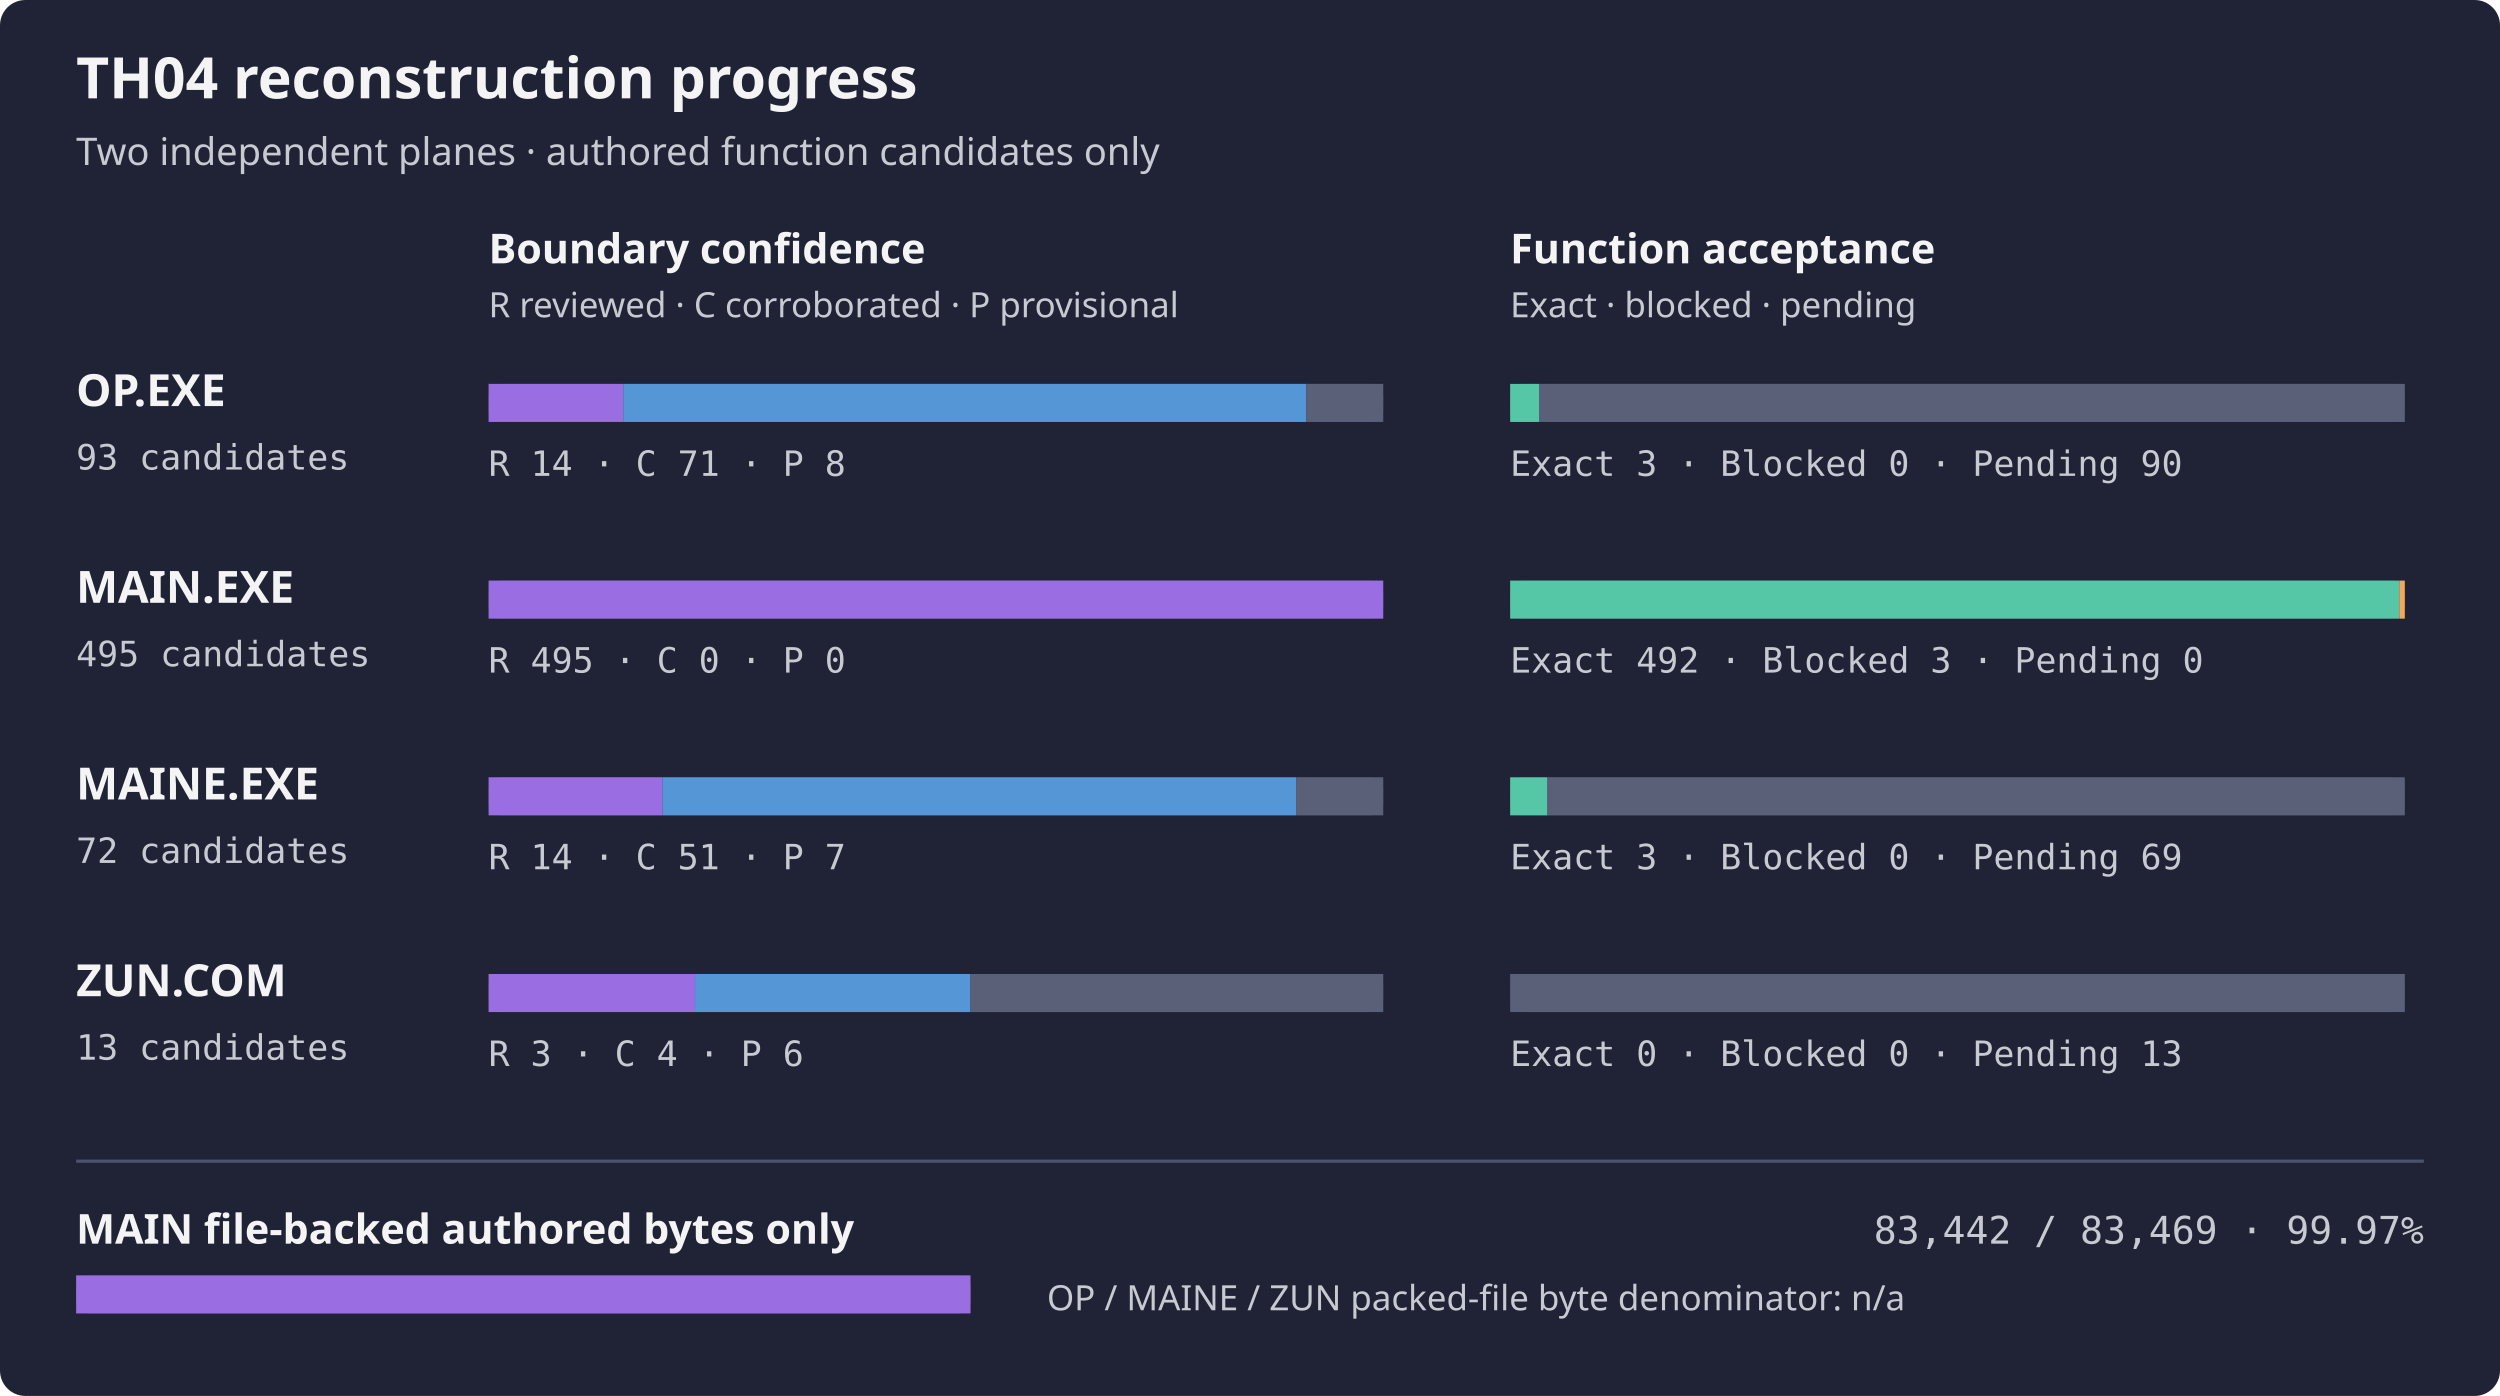
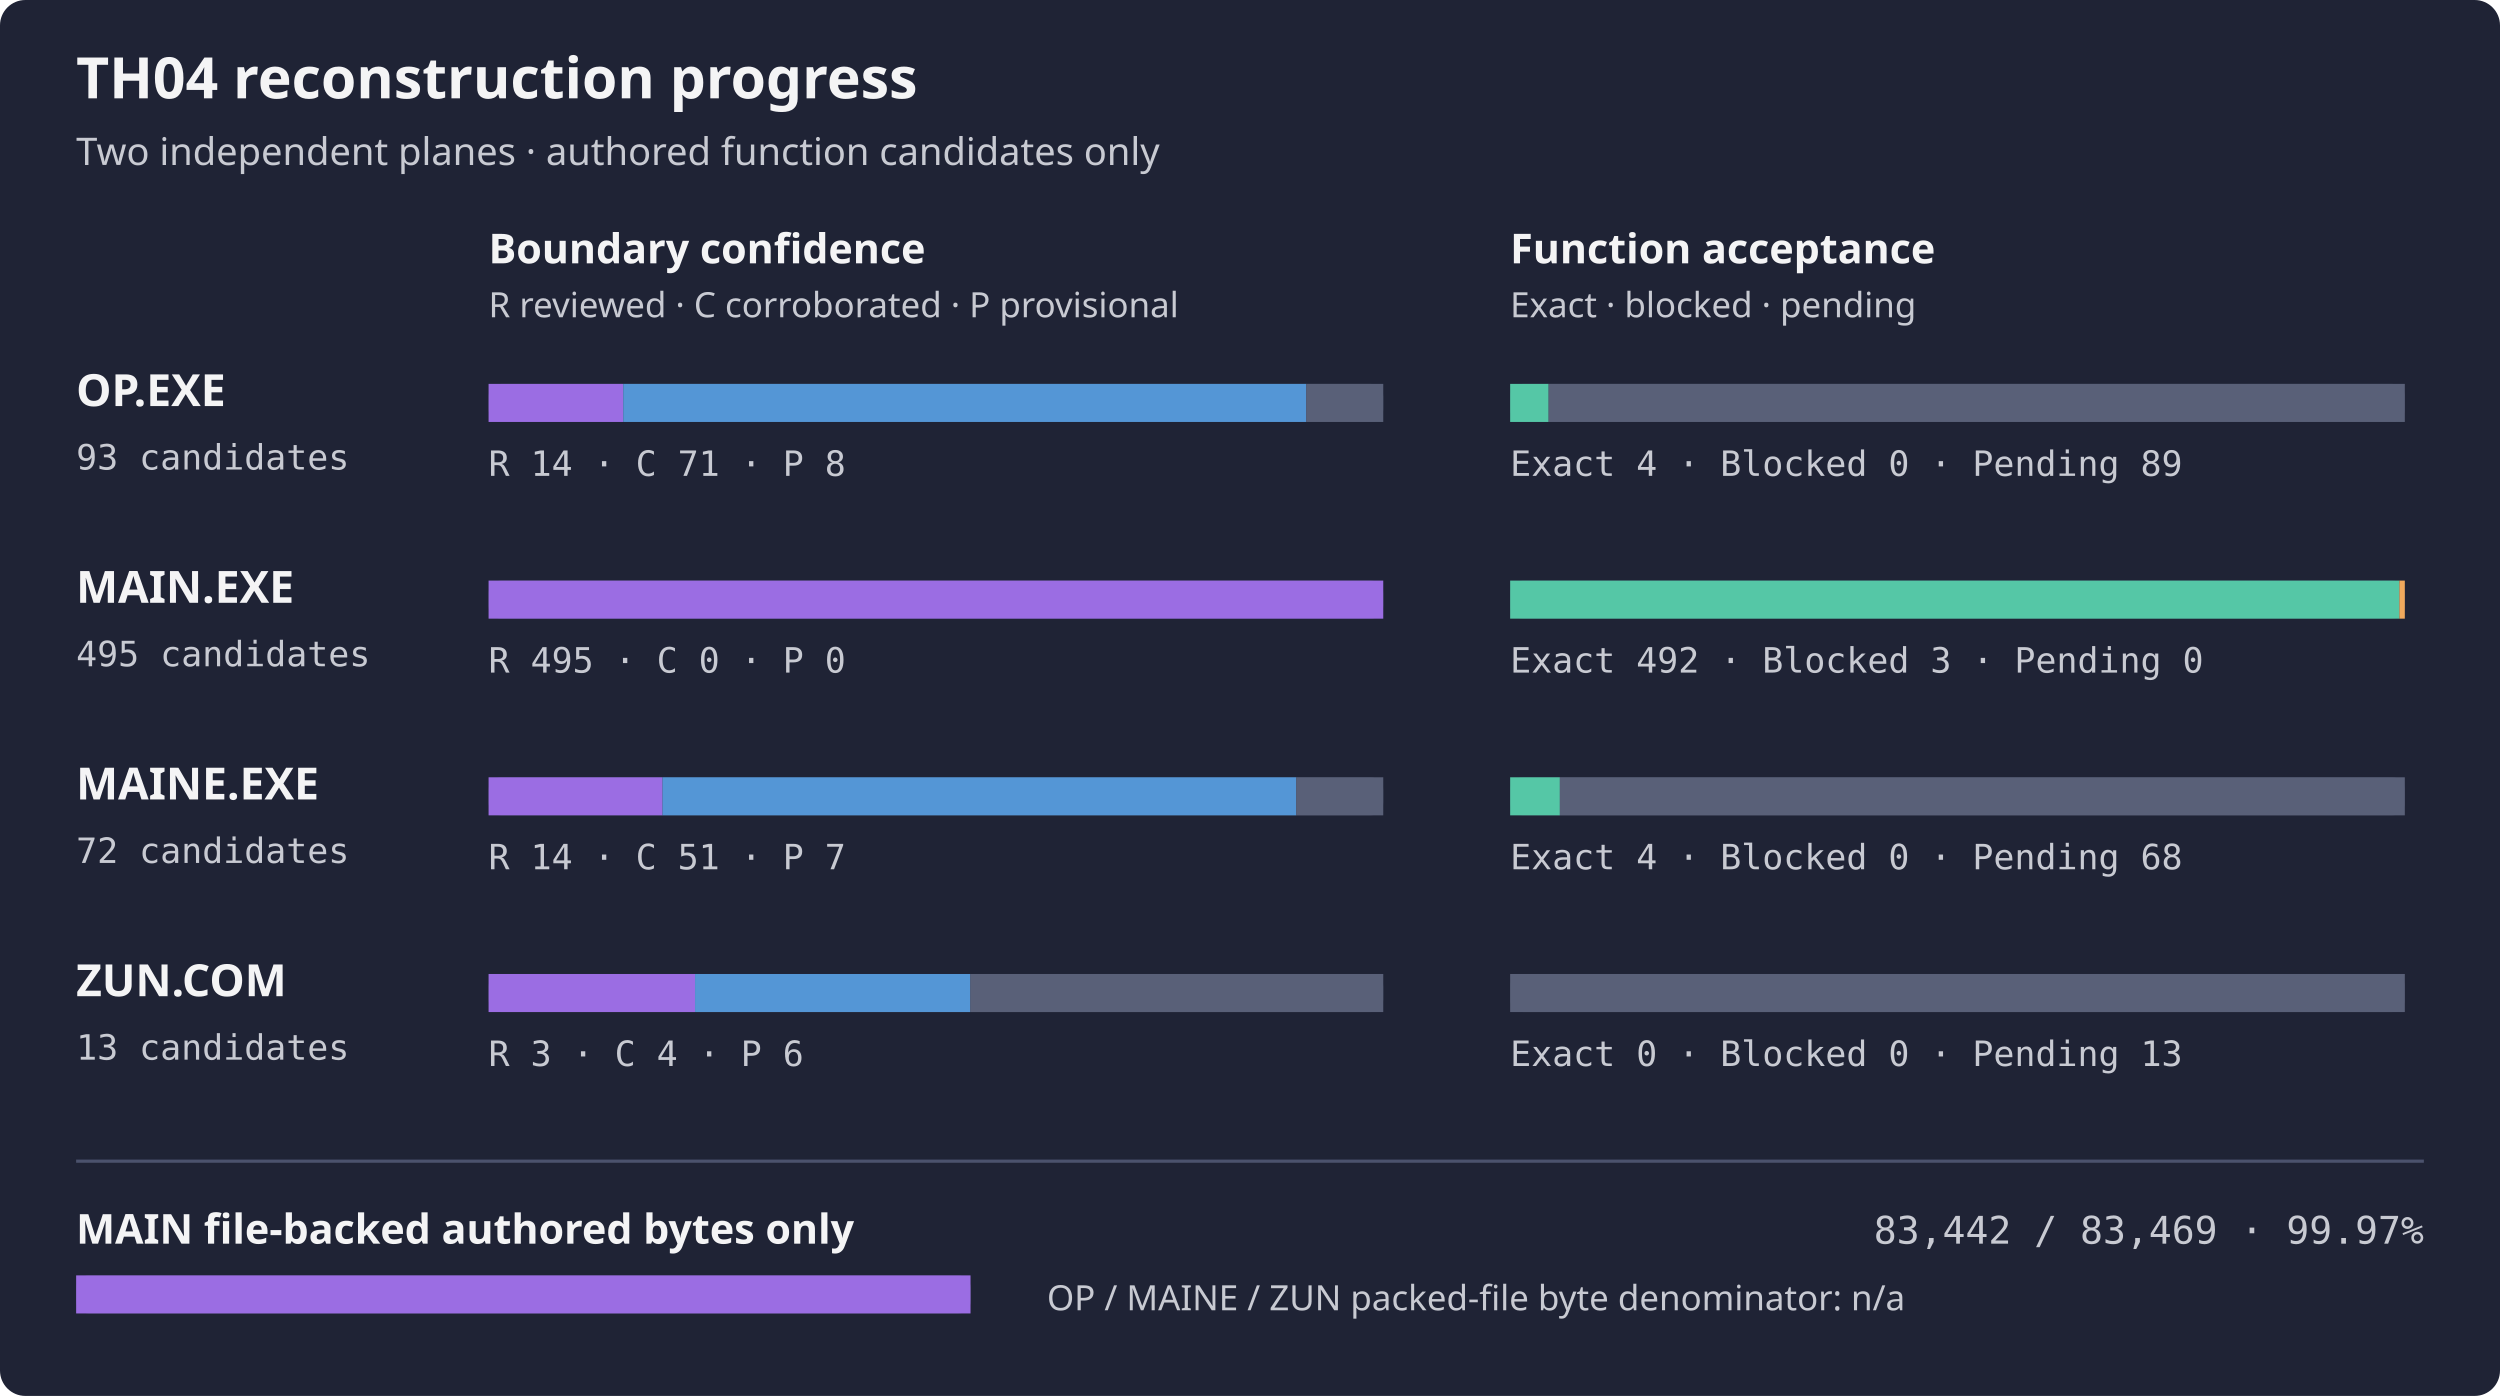
<svg xmlns="http://www.w3.org/2000/svg" width="788" height="440" role="img" aria-label="TH04 per-artifact reconstruction progress">
  <rect width="788" height="440" rx="8" fill="#1f2335" />
  <text x="24" y="31" fill="#f4f4f5" font-family="sans-serif" font-size="18" font-weight="600">TH04 reconstruction progress</text>
  <text x="24" y="52" fill="#c8cad2" font-family="sans-serif" font-size="12">Two independent planes · authored function candidates only</text>
  <text x="154" y="83" fill="#f4f4f5" font-family="sans-serif" font-size="13" font-weight="600">Boundary confidence</text>
  <text x="476" y="83" fill="#f4f4f5" font-family="sans-serif" font-size="13" font-weight="600">Function acceptance</text>
  <text x="154" y="100" fill="#c8cad2" font-family="sans-serif" font-size="11">R reviewed · C corroborated · P provisional</text>
  <text x="476" y="100" fill="#c8cad2" font-family="sans-serif" font-size="11">Exact · blocked · pending</text>
  <text x="24" y="128" fill="#f4f4f5" font-family="sans-serif" font-size="14" font-weight="600">OP.EXE</text>
  <text x="24" y="148" fill="#c8cad2" font-family="monospace" font-size="11">93 candidates</text>
  <rect x="154" y="121" width="282" height="12" rx="4" fill="#353b52" />
  <rect x="154.00" y="121" width="42.45" height="12" fill="#9b6de3" />
  <rect x="196.45" y="121" width="215.29" height="12" fill="#5496d6" />
  <rect x="411.74" y="121" width="24.26" height="12" fill="#596078" />
  <rect x="476" y="121" width="282" height="12" rx="4" fill="#353b52" />
-   <rect x="476.00" y="121" width="9.10" height="12" fill="#55c7a6" />
-   <rect x="485.10" y="121" width="272.90" height="12" fill="#596078" />
+   <rect x="476.00" y="121" width="12.13" height="12" fill="#55c7a6" />
+   <rect x="488.13" y="121" width="269.87" height="12" fill="#596078" />
  <text x="154" y="150" fill="#c8cad2" font-family="monospace" font-size="11">R 14 · C 71 · P 8</text>
-   <text x="476" y="150" fill="#c8cad2" font-family="monospace" font-size="11">Exact 3 · Blocked 0 · Pending 90</text>
+   <text x="476" y="150" fill="#c8cad2" font-family="monospace" font-size="11">Exact 4 · Blocked 0 · Pending 89</text>
  <text x="24" y="190" fill="#f4f4f5" font-family="sans-serif" font-size="14" font-weight="600">MAIN.EXE</text>
  <text x="24" y="210" fill="#c8cad2" font-family="monospace" font-size="11">495 candidates</text>
  <rect x="154" y="183" width="282" height="12" rx="4" fill="#353b52" />
  <rect x="154.00" y="183" width="282.00" height="12" fill="#9b6de3" />
  <rect x="476" y="183" width="282" height="12" rx="4" fill="#353b52" />
  <rect x="476.00" y="183" width="280.29" height="12" fill="#55c7a6" />
  <rect x="756.29" y="183" width="1.71" height="12" fill="#f0a95c" />
  <text x="154" y="212" fill="#c8cad2" font-family="monospace" font-size="11">R 495 · C 0 · P 0</text>
  <text x="476" y="212" fill="#c8cad2" font-family="monospace" font-size="11">Exact 492 · Blocked 3 · Pending 0</text>
  <text x="24" y="252" fill="#f4f4f5" font-family="sans-serif" font-size="14" font-weight="600">MAINE.EXE</text>
  <text x="24" y="272" fill="#c8cad2" font-family="monospace" font-size="11">72 candidates</text>
  <rect x="154" y="245" width="282" height="12" rx="4" fill="#353b52" />
  <rect x="154.00" y="245" width="54.83" height="12" fill="#9b6de3" />
  <rect x="208.83" y="245" width="199.75" height="12" fill="#5496d6" />
  <rect x="408.58" y="245" width="27.42" height="12" fill="#596078" />
  <rect x="476" y="245" width="282" height="12" rx="4" fill="#353b52" />
-   <rect x="476.00" y="245" width="11.75" height="12" fill="#55c7a6" />
-   <rect x="487.75" y="245" width="270.25" height="12" fill="#596078" />
+   <rect x="476.00" y="245" width="15.67" height="12" fill="#55c7a6" />
+   <rect x="491.67" y="245" width="266.33" height="12" fill="#596078" />
  <text x="154" y="274" fill="#c8cad2" font-family="monospace" font-size="11">R 14 · C 51 · P 7</text>
-   <text x="476" y="274" fill="#c8cad2" font-family="monospace" font-size="11">Exact 3 · Blocked 0 · Pending 69</text>
+   <text x="476" y="274" fill="#c8cad2" font-family="monospace" font-size="11">Exact 4 · Blocked 0 · Pending 68</text>
  <text x="24" y="314" fill="#f4f4f5" font-family="sans-serif" font-size="14" font-weight="600">ZUN.COM</text>
  <text x="24" y="334" fill="#c8cad2" font-family="monospace" font-size="11">13 candidates</text>
  <rect x="154" y="307" width="282" height="12" rx="4" fill="#353b52" />
  <rect x="154.00" y="307" width="65.08" height="12" fill="#9b6de3" />
  <rect x="219.08" y="307" width="86.77" height="12" fill="#5496d6" />
  <rect x="305.85" y="307" width="130.15" height="12" fill="#596078" />
  <rect x="476" y="307" width="282" height="12" rx="4" fill="#353b52" />
  <rect x="476.00" y="307" width="282.00" height="12" fill="#596078" />
  <text x="154" y="336" fill="#c8cad2" font-family="monospace" font-size="11">R 3 · C 4 · P 6</text>
  <text x="476" y="336" fill="#c8cad2" font-family="monospace" font-size="11">Exact 0 · Blocked 0 · Pending 13</text>
  <path d="M24 366 H764" stroke="#4b526d" />
  <text x="24" y="392" fill="#f4f4f5" font-family="sans-serif" font-size="13" font-weight="600">MAIN file-backed authored bytes only</text>
  <text x="764" y="392" fill="#c8cad2" text-anchor="end" font-family="monospace" font-size="12">83,442 / 83,469 · 99.97%</text>
  <rect x="24" y="402" width="282" height="12" rx="4" fill="#353b52" />
  <rect x="24" y="402" width="281.91" height="12" fill="#9b6de3" />
  <text x="330" y="413" fill="#c8cad2" font-family="sans-serif" font-size="11">OP / MAINE / ZUN packed-file byte denominator: n/a</text>
</svg>
